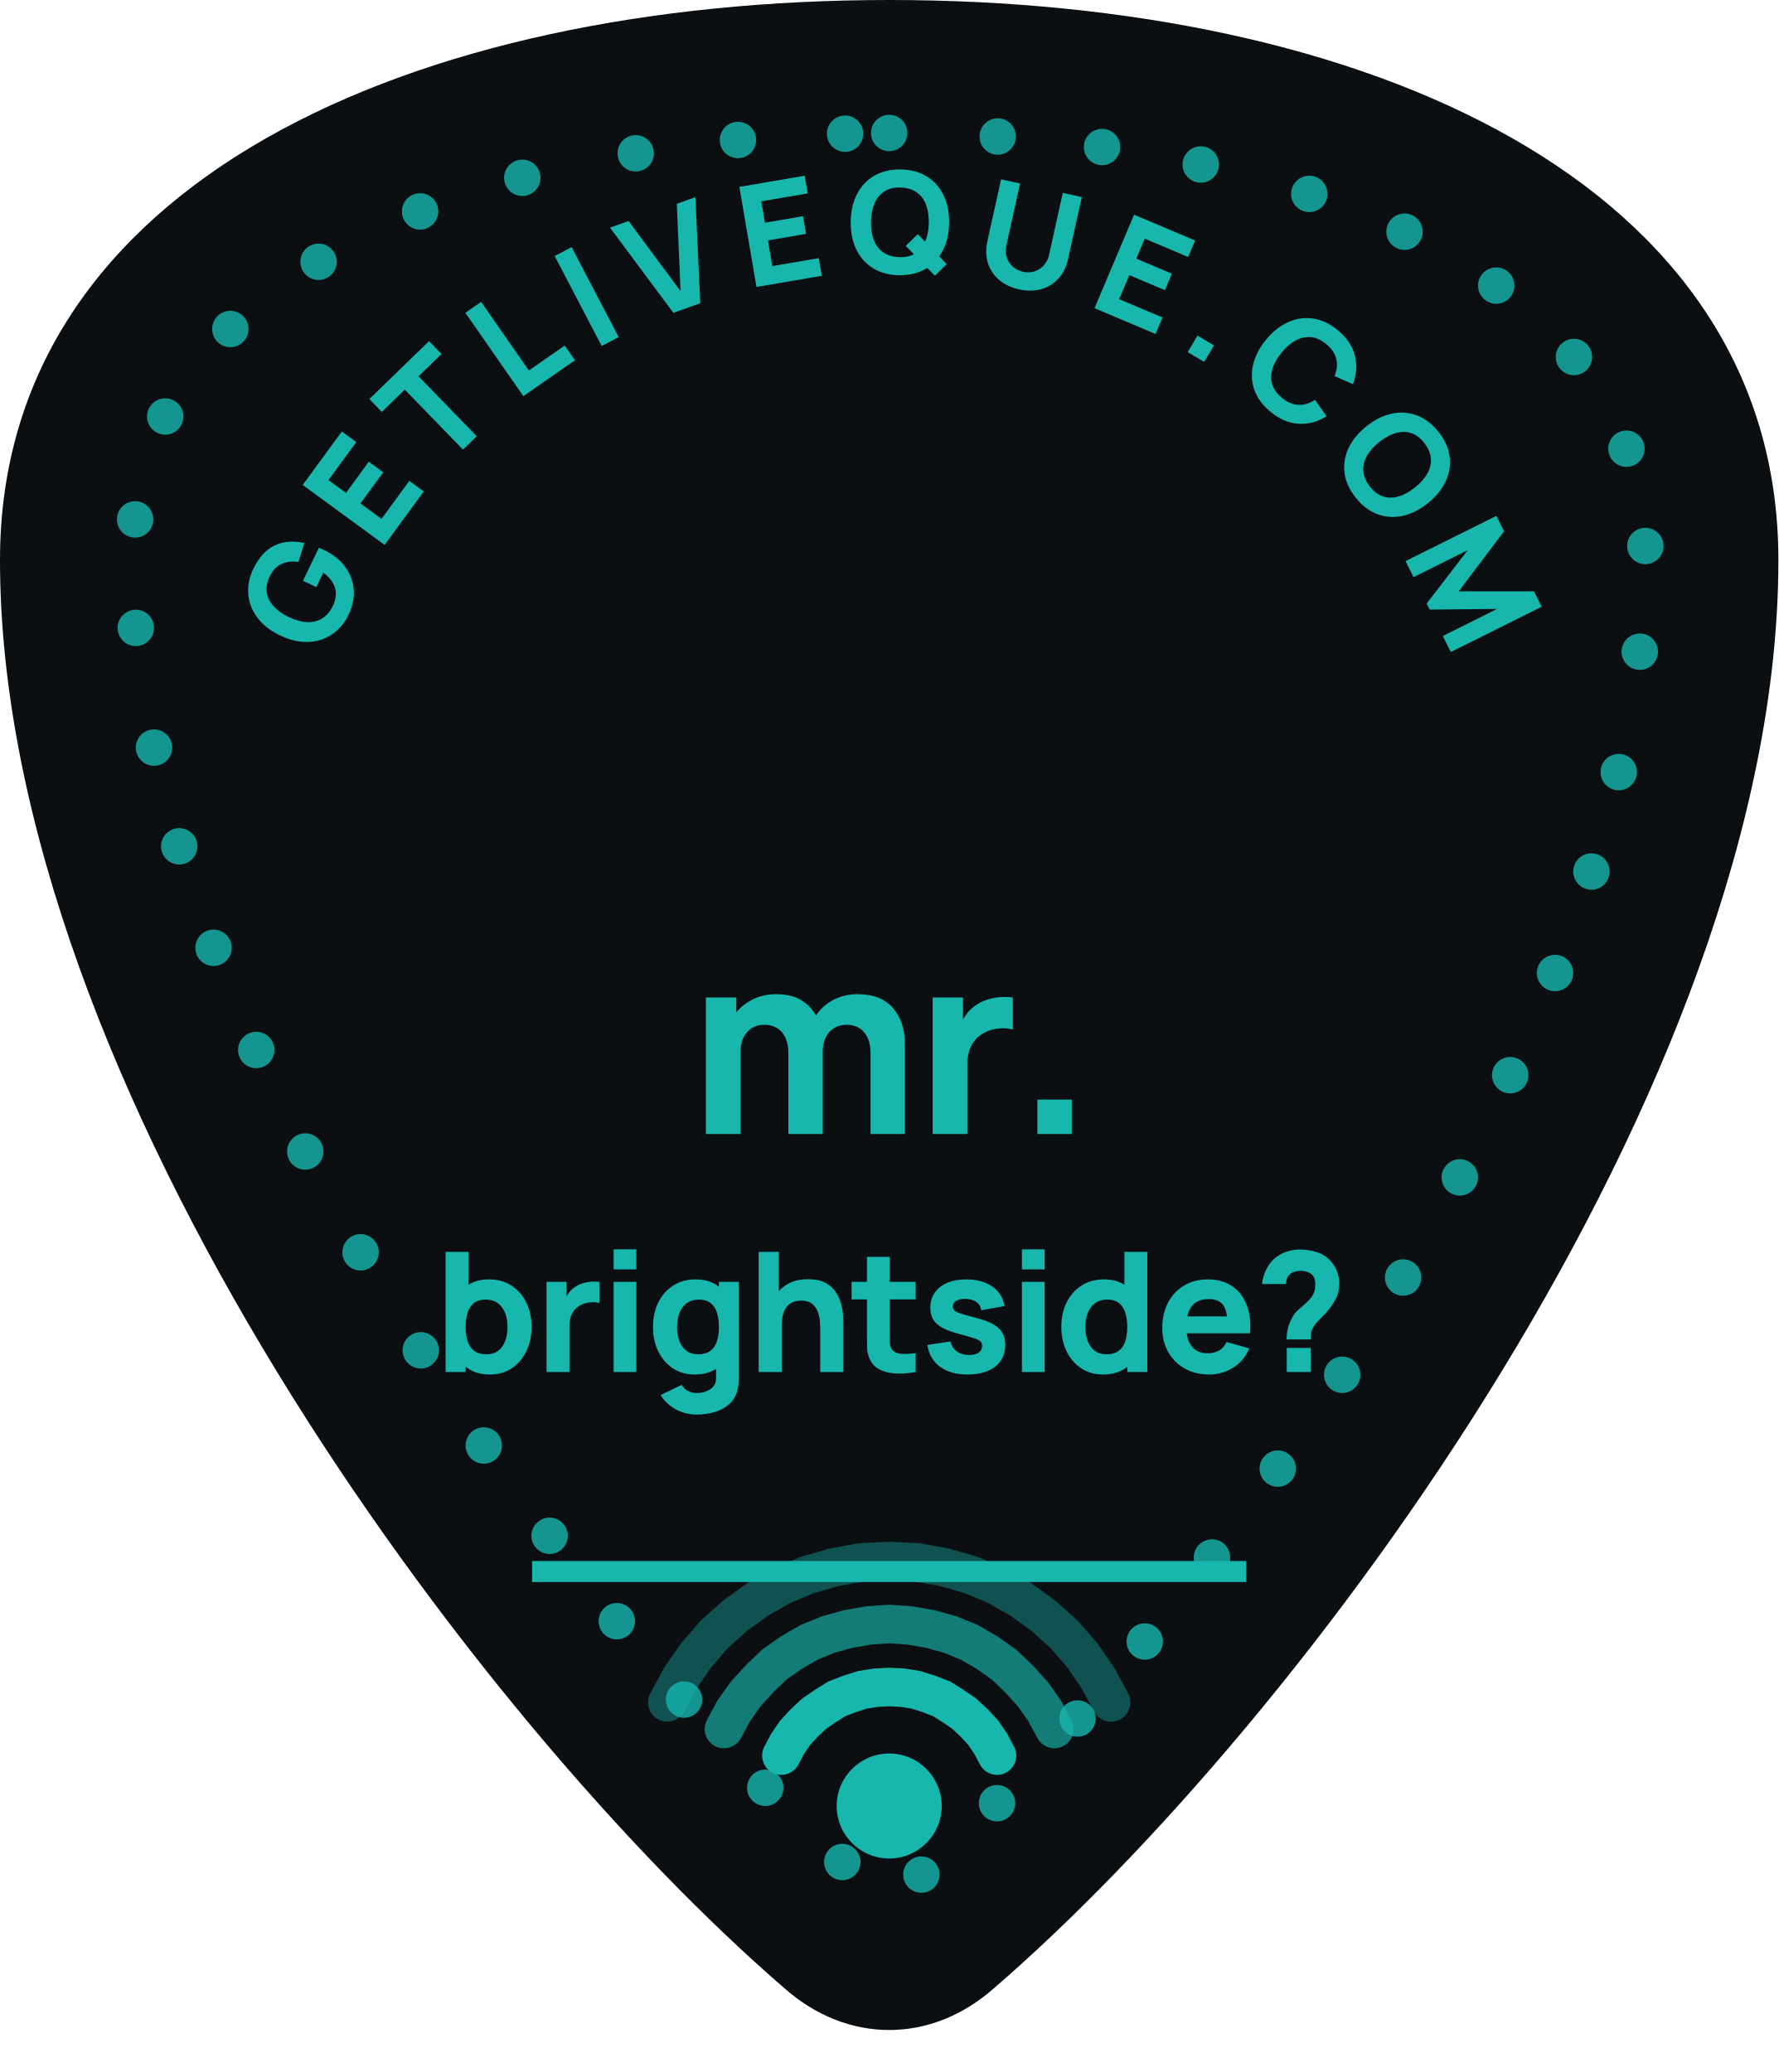
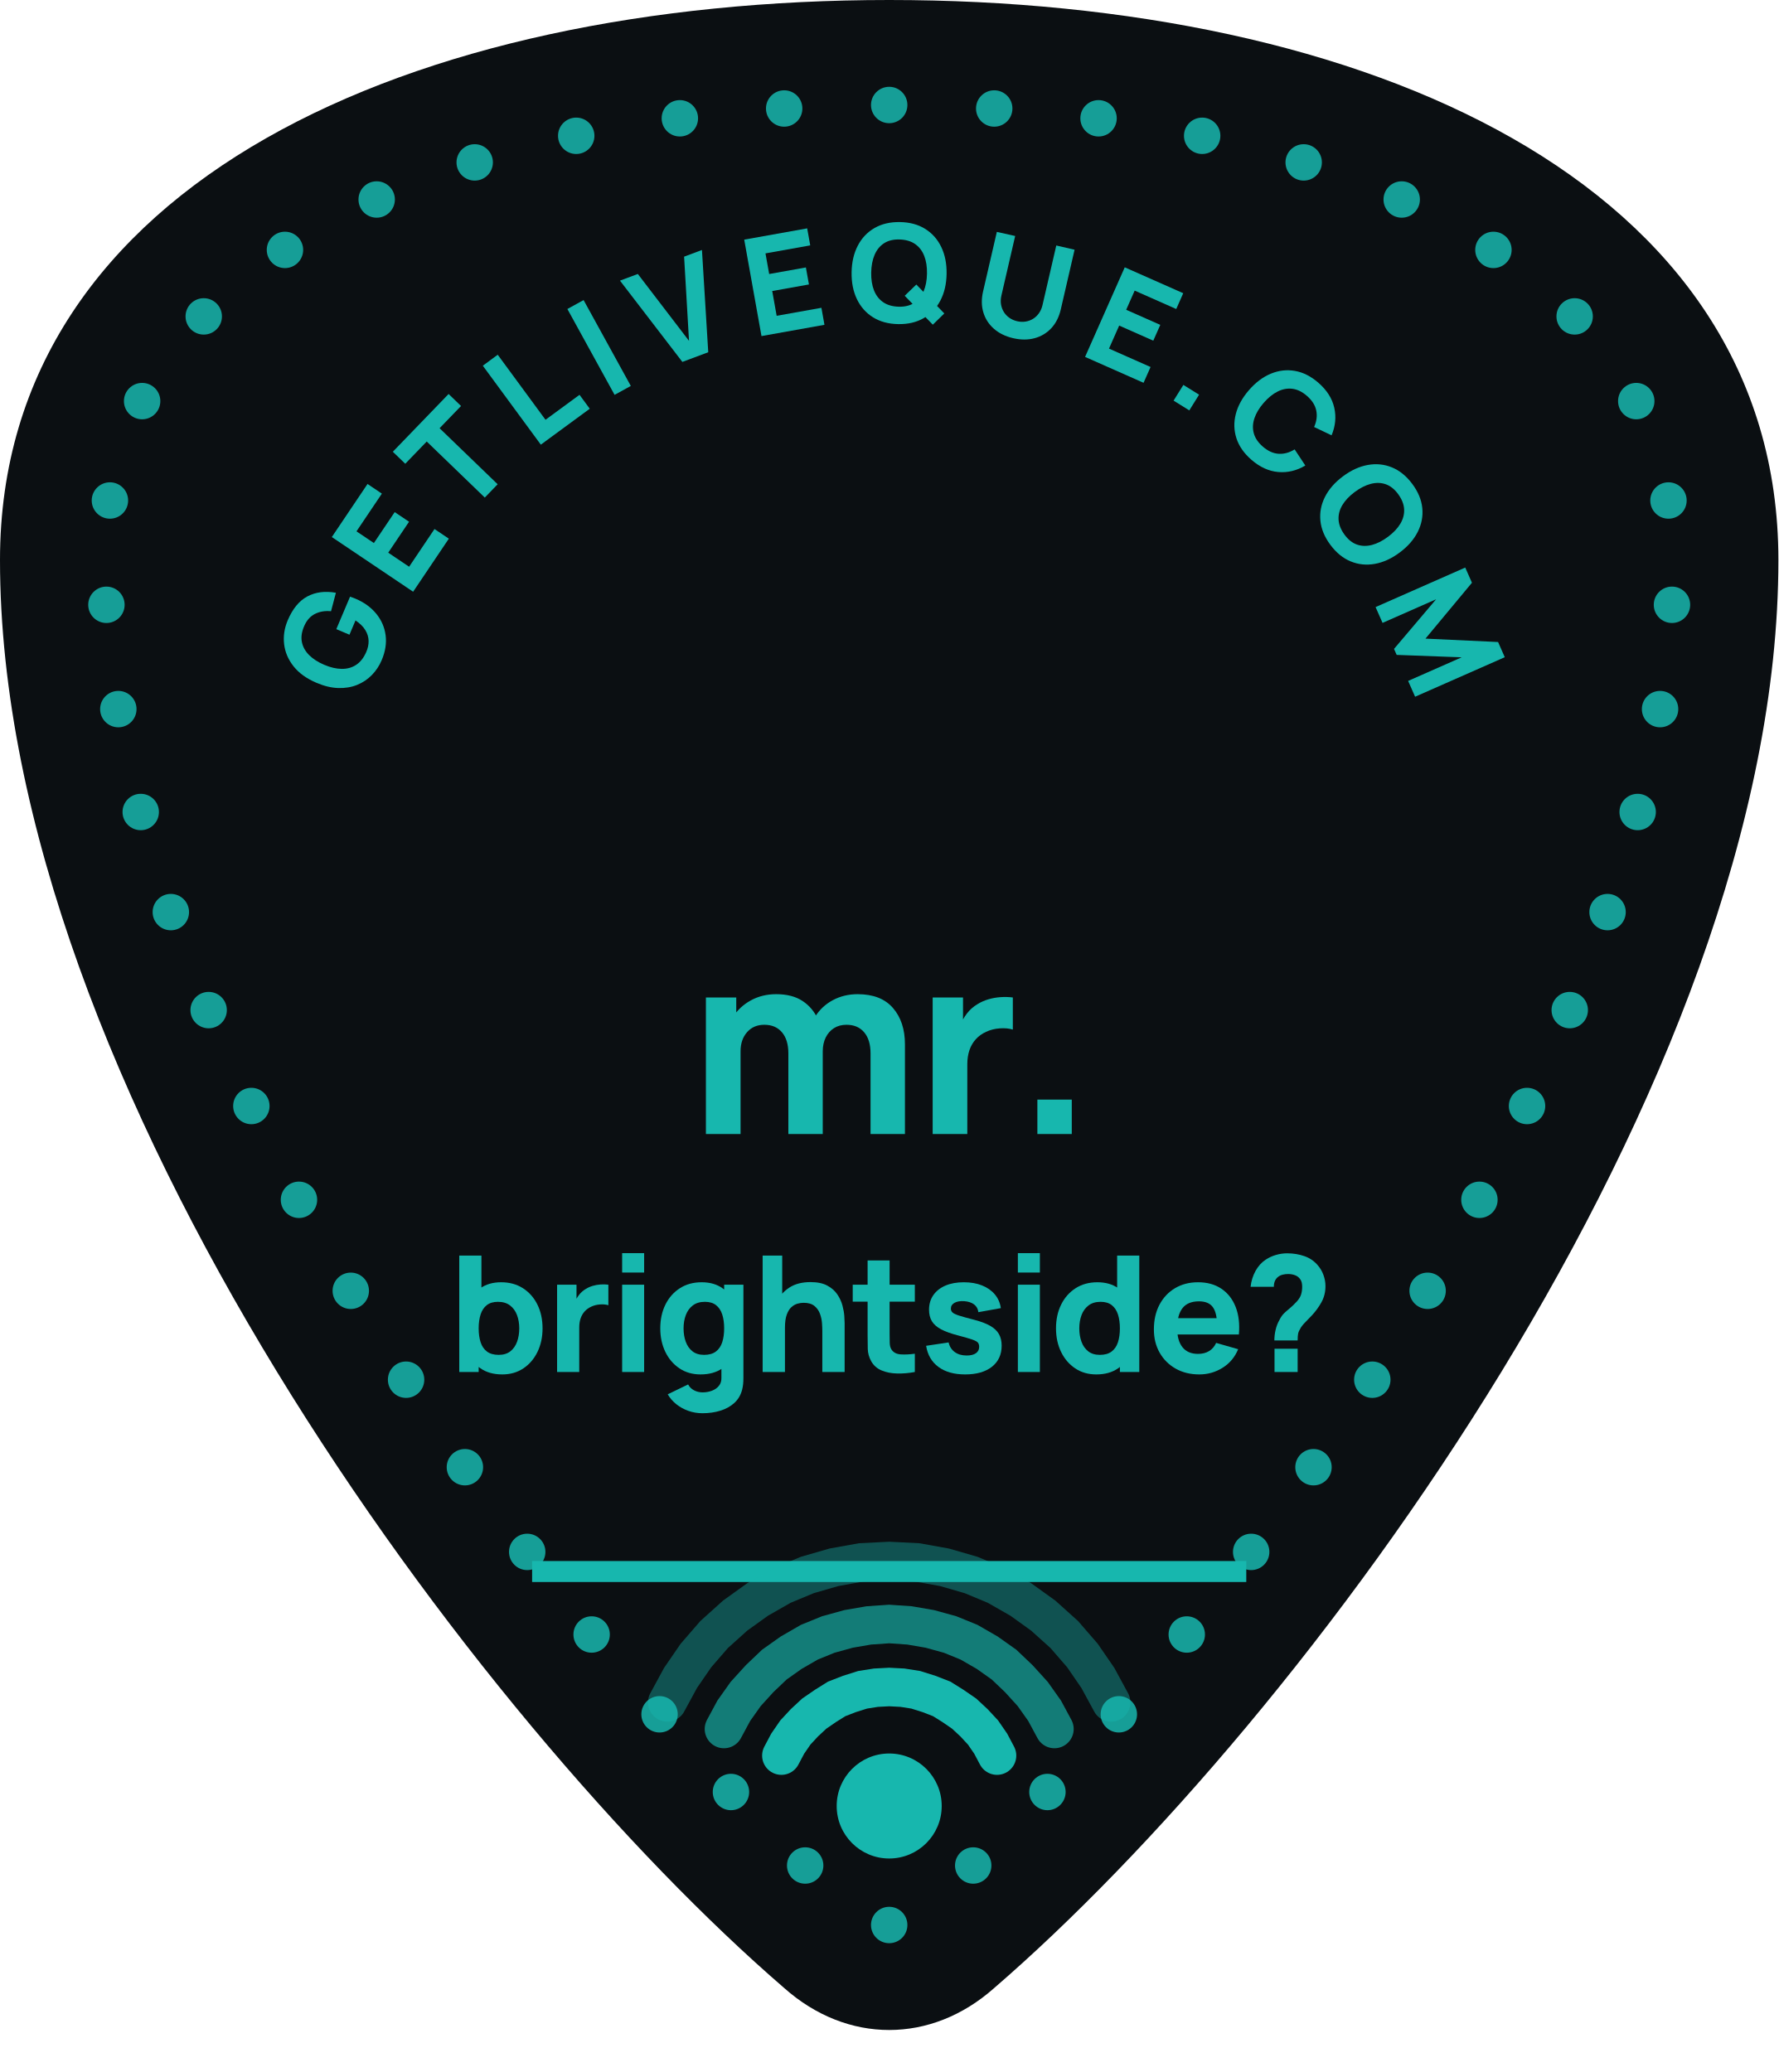
<svg xmlns="http://www.w3.org/2000/svg" viewBox="0 0 25.4 29.6" width="25.4mm" height="29.6mm">
  <defs>
    <clipPath id="pk">
      <path d="M 12.7 0.0 C 19.5 0.0 25.4 2.6 25.4 8.0 C 25.4 15.5 18.6 24.6 14.2 28.4 C 13.3 29.2 12.1 29.2 11.2 28.4 C 6.8 24.6 0.0 15.5 0.0 8.0 C 0.0 2.6 5.9 0.0 12.7 0.0 Z" />
    </clipPath>
  </defs>
  <path d="M 12.7 0.0 C 19.5 0.0 25.4 2.6 25.4 8.0 C 25.4 15.5 18.6 24.6 14.2 28.4 C 13.3 29.2 12.1 29.2 11.2 28.4 C 6.8 24.6 0.0 15.5 0.0 8.0 C 0.0 2.6 5.9 0.0 12.7 0.0 Z" fill="#0B0F12" />
  <g clip-path="url(#pk)">
-     <circle cx="12.70" cy="1.90" r="0.26" fill="#17B7AE" opacity="0.8" />
-     <circle cx="14.25" cy="1.95" r="0.26" fill="#17B7AE" opacity="0.8" />
-     <circle cx="15.74" cy="2.10" r="0.26" fill="#17B7AE" opacity="0.8" />
-     <circle cx="17.15" cy="2.35" r="0.26" fill="#17B7AE" opacity="0.8" />
-     <circle cx="18.70" cy="2.77" r="0.26" fill="#17B7AE" opacity="0.8" />
-     <circle cx="20.06" cy="3.31" r="0.26" fill="#17B7AE" opacity="0.8" />
-     <circle cx="21.37" cy="4.08" r="0.26" fill="#17B7AE" opacity="0.8" />
-     <circle cx="22.48" cy="5.10" r="0.26" fill="#17B7AE" opacity="0.8" />
-     <circle cx="23.23" cy="6.41" r="0.26" fill="#17B7AE" opacity="0.8" />
-     <circle cx="23.50" cy="7.80" r="0.26" fill="#17B7AE" opacity="0.8" />
-     <circle cx="23.42" cy="9.31" r="0.26" fill="#17B7AE" opacity="0.8" />
-     <circle cx="23.12" cy="11.03" r="0.26" fill="#17B7AE" opacity="0.8" />
-     <circle cx="22.73" cy="12.45" r="0.26" fill="#17B7AE" opacity="0.8" />
-     <circle cx="22.21" cy="13.90" r="0.26" fill="#17B7AE" opacity="0.8" />
-     <circle cx="21.57" cy="15.36" r="0.26" fill="#17B7AE" opacity="0.8" />
-     <circle cx="20.85" cy="16.82" r="0.26" fill="#17B7AE" opacity="0.8" />
-     <circle cx="20.04" cy="18.25" r="0.26" fill="#17B7AE" opacity="0.8" />
-     <circle cx="19.17" cy="19.64" r="0.26" fill="#17B7AE" opacity="0.8" />
-     <circle cx="18.25" cy="20.98" r="0.26" fill="#17B7AE" opacity="0.8" />
-     <circle cx="17.31" cy="22.25" r="0.26" fill="#17B7AE" opacity="0.8" />
-     <circle cx="16.35" cy="23.45" r="0.26" fill="#17B7AE" opacity="0.8" />
-     <circle cx="15.39" cy="24.55" r="0.26" fill="#17B7AE" opacity="0.8" />
-     <circle cx="14.24" cy="25.76" r="0.26" fill="#17B7AE" opacity="0.8" />
-     <circle cx="13.16" cy="26.78" r="0.26" fill="#17B7AE" opacity="0.8" />
-     <circle cx="12.03" cy="26.60" r="0.26" fill="#17B7AE" opacity="0.8" />
-     <circle cx="10.93" cy="25.54" r="0.26" fill="#17B7AE" opacity="0.8" />
-     <circle cx="9.77" cy="24.28" r="0.26" fill="#17B7AE" opacity="0.8" />
-     <circle cx="8.81" cy="23.16" r="0.26" fill="#17B7AE" opacity="0.8" />
-     <circle cx="7.85" cy="21.94" r="0.26" fill="#17B7AE" opacity="0.8" />
-     <circle cx="6.91" cy="20.65" r="0.26" fill="#17B7AE" opacity="0.8" />
-     <circle cx="6.01" cy="19.29" r="0.26" fill="#17B7AE" opacity="0.8" />
-     <circle cx="5.15" cy="17.89" r="0.26" fill="#17B7AE" opacity="0.8" />
-     <circle cx="4.36" cy="16.45" r="0.26" fill="#17B7AE" opacity="0.8" />
-     <circle cx="3.66" cy="15.00" r="0.26" fill="#17B7AE" opacity="0.8" />
-     <circle cx="3.05" cy="13.54" r="0.26" fill="#17B7AE" opacity="0.8" />
-     <circle cx="2.56" cy="12.09" r="0.26" fill="#17B7AE" opacity="0.8" />
-     <circle cx="2.20" cy="10.68" r="0.26" fill="#17B7AE" opacity="0.8" />
-     <circle cx="1.94" cy="8.97" r="0.26" fill="#17B7AE" opacity="0.8" />
-     <circle cx="1.93" cy="7.42" r="0.26" fill="#17B7AE" opacity="0.8" />
-     <circle cx="2.36" cy="5.95" r="0.26" fill="#17B7AE" opacity="0.8" />
-     <circle cx="3.29" cy="4.70" r="0.26" fill="#17B7AE" opacity="0.8" />
-     <circle cx="4.55" cy="3.74" r="0.26" fill="#17B7AE" opacity="0.8" />
-     <circle cx="6.00" cy="3.02" r="0.26" fill="#17B7AE" opacity="0.8" />
-     <circle cx="7.46" cy="2.54" r="0.26" fill="#17B7AE" opacity="0.8" />
-     <circle cx="9.08" cy="2.19" r="0.26" fill="#17B7AE" opacity="0.8" />
-     <circle cx="10.54" cy="2.00" r="0.26" fill="#17B7AE" opacity="0.8" />
-     <circle cx="12.07" cy="1.91" r="0.26" fill="#17B7AE" opacity="0.8" />
+     <circle cx="12.70" cy="1.50" r="0.26" fill="#17B7AE" opacity="0.85" />
+     <circle cx="14.20" cy="1.55" r="0.26" fill="#17B7AE" opacity="0.85" />
+     <circle cx="15.69" cy="1.69" r="0.26" fill="#17B7AE" opacity="0.85" />
+     <circle cx="17.17" cy="1.94" r="0.26" fill="#17B7AE" opacity="0.85" />
+     <circle cx="18.62" cy="2.32" r="0.26" fill="#17B7AE" opacity="0.85" />
+     <circle cx="20.02" cy="2.85" r="0.26" fill="#17B7AE" opacity="0.85" />
+     <circle cx="21.33" cy="3.57" r="0.26" fill="#17B7AE" opacity="0.85" />
+     <circle cx="22.49" cy="4.52" r="0.26" fill="#17B7AE" opacity="0.85" />
+     <circle cx="23.37" cy="5.73" r="0.26" fill="#17B7AE" opacity="0.85" />
+     <circle cx="23.83" cy="7.15" r="0.26" fill="#17B7AE" opacity="0.85" />
+     <circle cx="23.88" cy="8.64" r="0.26" fill="#17B7AE" opacity="0.85" />
+     <circle cx="23.71" cy="10.13" r="0.26" fill="#17B7AE" opacity="0.85" />
+     <circle cx="23.39" cy="11.60" r="0.26" fill="#17B7AE" opacity="0.85" />
+     <circle cx="22.96" cy="13.03" r="0.26" fill="#17B7AE" opacity="0.85" />
+     <circle cx="22.42" cy="14.43" r="0.26" fill="#17B7AE" opacity="0.85" />
+     <circle cx="21.81" cy="15.80" r="0.26" fill="#17B7AE" opacity="0.85" />
+     <circle cx="21.13" cy="17.14" r="0.26" fill="#17B7AE" opacity="0.85" />
+     <circle cx="20.39" cy="18.44" r="0.26" fill="#17B7AE" opacity="0.85" />
+     <circle cx="19.60" cy="19.71" r="0.26" fill="#17B7AE" opacity="0.85" />
+     <circle cx="18.76" cy="20.96" r="0.26" fill="#17B7AE" opacity="0.85" />
+     <circle cx="17.87" cy="22.17" r="0.26" fill="#17B7AE" opacity="0.85" />
+     <circle cx="16.95" cy="23.35" r="0.26" fill="#17B7AE" opacity="0.85" />
+     <circle cx="15.98" cy="24.49" r="0.26" fill="#17B7AE" opacity="0.85" />
+     <circle cx="14.96" cy="25.60" r="0.26" fill="#17B7AE" opacity="0.85" />
+     <circle cx="13.90" cy="26.65" r="0.26" fill="#17B7AE" opacity="0.85" />
+     <circle cx="12.70" cy="27.50" r="0.26" fill="#17B7AE" opacity="0.85" />
+     <circle cx="11.50" cy="26.65" r="0.26" fill="#17B7AE" opacity="0.85" />
+     <circle cx="10.44" cy="25.60" r="0.26" fill="#17B7AE" opacity="0.85" />
+     <circle cx="9.42" cy="24.49" r="0.26" fill="#17B7AE" opacity="0.85" />
+     <circle cx="8.45" cy="23.35" r="0.26" fill="#17B7AE" opacity="0.85" />
+     <circle cx="7.53" cy="22.17" r="0.26" fill="#17B7AE" opacity="0.85" />
+     <circle cx="6.64" cy="20.96" r="0.26" fill="#17B7AE" opacity="0.85" />
+     <circle cx="5.80" cy="19.71" r="0.26" fill="#17B7AE" opacity="0.85" />
+     <circle cx="5.01" cy="18.44" r="0.26" fill="#17B7AE" opacity="0.85" />
+     <circle cx="4.27" cy="17.14" r="0.26" fill="#17B7AE" opacity="0.85" />
+     <circle cx="3.59" cy="15.80" r="0.26" fill="#17B7AE" opacity="0.85" />
+     <circle cx="2.98" cy="14.43" r="0.26" fill="#17B7AE" opacity="0.85" />
+     <circle cx="2.44" cy="13.03" r="0.26" fill="#17B7AE" opacity="0.85" />
+     <circle cx="2.01" cy="11.60" r="0.26" fill="#17B7AE" opacity="0.85" />
+     <circle cx="1.69" cy="10.13" r="0.26" fill="#17B7AE" opacity="0.85" />
+     <circle cx="1.52" cy="8.64" r="0.26" fill="#17B7AE" opacity="0.85" />
+     <circle cx="1.57" cy="7.15" r="0.26" fill="#17B7AE" opacity="0.85" />
+     <circle cx="2.03" cy="5.73" r="0.26" fill="#17B7AE" opacity="0.85" />
+     <circle cx="2.91" cy="4.52" r="0.26" fill="#17B7AE" opacity="0.85" />
+     <circle cx="4.07" cy="3.57" r="0.26" fill="#17B7AE" opacity="0.85" />
+     <circle cx="5.38" cy="2.85" r="0.26" fill="#17B7AE" opacity="0.85" />
+     <circle cx="6.78" cy="2.32" r="0.26" fill="#17B7AE" opacity="0.85" />
+     <circle cx="8.23" cy="1.94" r="0.26" fill="#17B7AE" opacity="0.85" />
+     <circle cx="9.71" cy="1.69" r="0.26" fill="#17B7AE" opacity="0.85" />
+     <circle cx="11.20" cy="1.55" r="0.26" fill="#17B7AE" opacity="0.85" />
    <rect x="7.6" y="22.3" width="10.2" height="0.3" fill="#17B7AE" />
    <path d="M11.16 25.08 L11.25 24.91 L11.36 24.75 L11.49 24.61 L11.63 24.48 L11.79 24.37 L11.95 24.27 L12.13 24.20 L12.32 24.14 L12.51 24.11 L12.70 24.10 L12.89 24.11 L13.08 24.14 L13.27 24.20 L13.45 24.27 L13.61 24.37 L13.77 24.48 L13.91 24.61 L14.04 24.75 L14.15 24.91 L14.24 25.08" fill="none" stroke="#17B7AE" stroke-width="0.55" stroke-linecap="round" opacity="1.0" />
    <path d="M10.34 24.70 L10.48 24.44 L10.65 24.20 L10.85 23.98 L11.06 23.78 L11.30 23.61 L11.56 23.46 L11.83 23.35 L12.12 23.27 L12.41 23.22 L12.70 23.20 L12.99 23.22 L13.28 23.27 L13.57 23.35 L13.84 23.46 L14.10 23.61 L14.34 23.78 L14.55 23.98 L14.75 24.20 L14.92 24.44 L15.06 24.70" fill="none" stroke="#17B7AE" stroke-width="0.55" stroke-linecap="round" opacity="0.65" />
    <path d="M9.53 24.32 L9.72 23.97 L9.94 23.65 L10.20 23.35 L10.50 23.08 L10.82 22.85 L11.17 22.65 L11.53 22.50 L11.91 22.39 L12.30 22.32 L12.70 22.30 L13.10 22.32 L13.49 22.39 L13.87 22.50 L14.23 22.65 L14.58 22.85 L14.90 23.08 L15.20 23.35 L15.46 23.65 L15.68 23.97 L15.87 24.32" fill="none" stroke="#17B7AE" stroke-width="0.55" stroke-linecap="round" opacity="0.4" />
    <circle cx="12.7" cy="25.8" r="0.75" fill="#17B7AE" />
-     <g transform="translate(4.950 8.773) rotate(-64.32)" opacity="1.0">
-       <path transform="translate(-0.746 0) scale(0.001007 -0.001007)" d="M740 -30Q604 -30 481.0 18.5Q358 67 263.5 162.0Q169 257 114.5 397.0Q60 537 60 720Q60 959 151.5 1126.5Q243 1294 397.5 1382.0Q552 1470 740 1470Q1018 1470 1177.0 1341.0Q1336 1212 1390 976L1112 936Q1073 1062 984.5 1137.5Q896 1213 758 1214Q621 1216 530.0 1155.0Q439 1094 393.5 982.0Q348 870 348 720Q348 570 393.5 460.0Q439 350 530.0 289.0Q621 228 758 226Q851 224 926.5 258.0Q1002 292 1054.0 365.0Q1106 438 1128 552H900V762H1418Q1420 749 1421.0 716.0Q1422 683 1422 678Q1422 471 1338.0 311.0Q1254 151 1101.0 60.5Q948 -30 740 -30Z" fill="#17B7AE" />
+     <g transform="translate(5.425 9.419) rotate(-67.05)" opacity="1.0">
+       <path transform="translate(-0.720 0) scale(0.000972 -0.000972)" d="M740 -30Q604 -30 481.0 18.5Q358 67 263.5 162.0Q169 257 114.5 397.0Q60 537 60 720Q60 959 151.5 1126.5Q243 1294 397.5 1382.0Q552 1470 740 1470Q1018 1470 1177.0 1341.0Q1336 1212 1390 976L1112 936Q1073 1062 984.5 1137.5Q896 1213 758 1214Q621 1216 530.0 1155.0Q439 1094 393.5 982.0Q348 870 348 720Q348 570 393.5 460.0Q439 350 530.0 289.0Q621 228 758 226Q851 224 926.5 258.0Q1002 292 1054.0 365.0Q1106 438 1128 552H900V762H1418Q1420 749 1421.0 716.0Q1422 683 1422 678Q1422 471 1338.0 311.0Q1254 151 1101.0 60.5Q948 -30 740 -30Z" fill="#17B7AE" />
    </g>
-     <g transform="translate(5.761 7.419) rotate(-53.79)" opacity="1.0">
-       <path transform="translate(-0.594 0) scale(0.001007 -0.001007)" d="M140 0V1440H1080V1186H412V878H960V624H412V254H1080V0Z" fill="#17B7AE" />
+     <g transform="translate(6.145 8.090) rotate(-56.07)" opacity="1.0">
+       <path transform="translate(-0.574 0) scale(0.000972 -0.000972)" d="M140 0V1440H1080V1186H412V878H960V624H412V254H1080V0Z" fill="#17B7AE" />
    </g>
-     <g transform="translate(6.711 6.328) rotate(-44.14)" opacity="1.0">
-       <path transform="translate(-0.614 0) scale(0.001007 -0.001007)" d="M474 0V1186H20V1440H1200V1186H746V0Z" fill="#17B7AE" />
+     <g transform="translate(7.016 7.013) rotate(-46.01)" opacity="1.0">
+       <path transform="translate(-0.593 0) scale(0.000972 -0.000972)" d="M474 0V1186H20V1440H1200V1186H746V0Z" fill="#17B7AE" />
    </g>
-     <g transform="translate(7.790 5.440) rotate(-34.82)" opacity="1.0">
-       <path transform="translate(-0.545 0) scale(0.001007 -0.001007)" d="M160 0V1440H432V254H1052V0Z" fill="#17B7AE" />
+     <g transform="translate(8.023 6.133) rotate(-36.30)" opacity="1.0">
+       <path transform="translate(-0.526 0) scale(0.000972 -0.000972)" d="M160 0V1440H432V254H1052V0Z" fill="#17B7AE" />
    </g>
-     <g transform="translate(8.715 4.879) rotate(-27.60)" opacity="1.0">
-       <path transform="translate(-0.298 0) scale(0.001007 -0.001007)" d="M160 0V1440H432V0Z" fill="#17B7AE" />
+     <g transform="translate(8.894 5.577) rotate(-28.80)" opacity="1.0">
+       <path transform="translate(-0.288 0) scale(0.000972 -0.000972)" d="M160 0V1440H432V0Z" fill="#17B7AE" />
    </g>
-     <g transform="translate(9.810 4.400) rotate(-19.64)" opacity="1.0">
-       <path transform="translate(-0.658 0) scale(0.001007 -0.001007)" d="M450 0 10 1440H290L650 256L1016 1440H1296L856 0Z" fill="#17B7AE" />
+     <g transform="translate(9.931 5.101) rotate(-20.51)" opacity="1.0">
+       <path transform="translate(-0.635 0) scale(0.000972 -0.000972)" d="M450 0 10 1440H290L650 256L1016 1440H1296L856 0Z" fill="#17B7AE" />
    </g>
-     <g transform="translate(11.251 4.023) rotate(-9.70)" opacity="1.0">
-       <path transform="translate(-0.594 0) scale(0.001007 -0.001007)" d="M140 0V1440H1080V1186H412V878H960V624H412V254H1080V0Z" fill="#17B7AE" />
+     <g transform="translate(11.307 4.724) rotate(-10.15)" opacity="1.0">
+       <path transform="translate(-0.574 0) scale(0.000972 -0.000972)" d="M140 0V1440H1080V1186H412V878H960V624H412V254H1080V0Z" fill="#17B7AE" />
    </g>
-     <g transform="translate(12.841 3.901) rotate(0.94)" opacity="1.0">
-       <path transform="translate(-0.763 0) scale(0.001007 -0.001007)" d="M1266 -30 846 388 1014 556 1432 138ZM758 -30Q542 -30 385.5 64.0Q229 158 144.5 327.0Q60 496 60 720Q60 944 144.5 1113.0Q229 1282 385.5 1376.0Q542 1470 758 1470Q974 1470 1130.5 1376.0Q1287 1282 1371.5 1113.0Q1456 944 1456 720Q1456 496 1371.5 327.0Q1287 158 1130.5 64.0Q974 -30 758 -30ZM758 226Q895 224 986.0 285.0Q1077 346 1122.5 458.0Q1168 570 1168 720Q1168 870 1122.5 980.0Q1077 1090 986.0 1151.0Q895 1212 758 1214Q621 1216 530.0 1155.0Q439 1094 393.5 982.0Q348 870 348 720Q348 570 393.5 460.0Q439 350 530.0 289.0Q621 228 758 226Z" fill="#17B7AE" />
+     <g transform="translate(12.830 4.601) rotate(0.95)" opacity="1.0">
+       <path transform="translate(-0.737 0) scale(0.000972 -0.000972)" d="M1266 -30 846 388 1014 556 1432 138ZM758 -30Q542 -30 385.5 64.0Q229 158 144.5 327.0Q60 496 60 720Q60 944 144.5 1113.0Q229 1282 385.5 1376.0Q542 1470 758 1470Q974 1470 1130.5 1376.0Q1287 1282 1371.5 1113.0Q1456 944 1456 720Q1456 496 1371.5 327.0Q1287 158 1130.5 64.0Q974 -30 758 -30ZM758 226Q895 224 986.0 285.0Q1077 346 1122.5 458.0Q1168 570 1168 720Q1168 870 1122.5 980.0Q1077 1090 986.0 1151.0Q895 1212 758 1214Q621 1216 530.0 1155.0Q439 1094 393.5 982.0Q348 870 348 720Q348 570 393.5 460.0Q439 350 530.0 289.0Q621 228 758 226Z" fill="#17B7AE" />
    </g>
-     <g transform="translate(14.561 4.104) rotate(12.49)" opacity="1.0">
-       <path transform="translate(-0.731 0) scale(0.001007 -0.001007)" d="M726 -30Q552 -30 420.0 40.5Q288 111 214.0 239.0Q140 367 140 540V1438L416 1440V542Q416 471 440.0 413.0Q464 355 506.5 313.0Q549 271 605.5 248.5Q662 226 726 226Q792 226 848.5 249.0Q905 272 947.0 314.0Q989 356 1012.5 414.0Q1036 472 1036 542V1440H1312V540Q1312 367 1238.0 239.0Q1164 111 1032.0 40.5Q900 -30 726 -30Z" fill="#17B7AE" />
+     <g transform="translate(14.478 4.803) rotate(13.01)" opacity="1.0">
+       <path transform="translate(-0.706 0) scale(0.000972 -0.000972)" d="M726 -30Q552 -30 420.0 40.5Q288 111 214.0 239.0Q140 367 140 540V1438L416 1440V542Q416 471 440.0 413.0Q464 355 506.5 313.0Q549 271 605.5 248.5Q662 226 726 226Q792 226 848.5 249.0Q905 272 947.0 314.0Q989 356 1012.5 414.0Q1036 472 1036 542V1440H1312V540Q1312 367 1238.0 239.0Q1164 111 1032.0 40.5Q900 -30 726 -30Z" fill="#17B7AE" />
    </g>
-     <g transform="translate(16.050 4.579) rotate(22.92)" opacity="1.0">
-       <path transform="translate(-0.594 0) scale(0.001007 -0.001007)" d="M140 0V1440H1080V1186H412V878H960V624H412V254H1080V0Z" fill="#17B7AE" />
+     <g transform="translate(15.898 5.276) rotate(23.88)" opacity="1.0">
+       <path transform="translate(-0.574 0) scale(0.000972 -0.000972)" d="M140 0V1440H1080V1186H412V878H960V624H412V254H1080V0Z" fill="#17B7AE" />
    </g>
-     <g transform="translate(17.081 5.100) rotate(30.63)" opacity="1.0">
-       <path transform="translate(-0.322 0) scale(0.001007 -0.001007)" d="M184 0V272H456V0Z" fill="#17B7AE" />
+     <g transform="translate(16.874 5.793) rotate(31.89)" opacity="1.0">
+       <path transform="translate(-0.311 0) scale(0.000972 -0.000972)" d="M184 0V272H456V0Z" fill="#17B7AE" />
    </g>
-     <g transform="translate(18.156 5.852) rotate(39.38)" opacity="1.0">
-       <path transform="translate(-0.751 0) scale(0.001007 -0.001007)" d="M758 -30Q542 -30 385.5 64.0Q229 158 144.5 327.0Q60 496 60 720Q60 944 144.5 1113.0Q229 1282 385.5 1376.0Q542 1470 758 1470Q1006 1470 1174.5 1347.0Q1343 1224 1412 1014L1138 938Q1098 1069 1003.0 1141.5Q908 1214 758 1214Q621 1214 529.5 1153.0Q438 1092 392.0 981.0Q346 870 346 720Q346 570 392.0 459.0Q438 348 529.5 287.0Q621 226 758 226Q908 226 1003.0 299.0Q1098 372 1138 502L1412 426Q1343 216 1174.5 93.0Q1006 -30 758 -30Z" fill="#17B7AE" />
+     <g transform="translate(17.883 6.538) rotate(41.00)" opacity="1.0">
+       <path transform="translate(-0.725 0) scale(0.000972 -0.000972)" d="M758 -30Q542 -30 385.5 64.0Q229 158 144.5 327.0Q60 496 60 720Q60 944 144.5 1113.0Q229 1282 385.5 1376.0Q542 1470 758 1470Q1006 1470 1174.5 1347.0Q1343 1224 1412 1014L1138 938Q1098 1069 1003.0 1141.5Q908 1214 758 1214Q621 1214 529.5 1153.0Q438 1092 392.0 981.0Q346 870 346 720Q346 570 392.0 459.0Q438 348 529.5 287.0Q621 226 758 226Q908 226 1003.0 299.0Q1098 372 1138 502L1412 426Q1343 216 1174.5 93.0Q1006 -30 758 -30Z" fill="#17B7AE" />
    </g>
-     <g transform="translate(19.390 7.095) rotate(51.06)" opacity="1.0">
-       <path transform="translate(-0.763 0) scale(0.001007 -0.001007)" d="M758 -30Q542 -30 385.5 64.0Q229 158 144.5 327.0Q60 496 60 720Q60 944 144.5 1113.0Q229 1282 385.5 1376.0Q542 1470 758 1470Q974 1470 1130.5 1376.0Q1287 1282 1371.5 1113.0Q1456 944 1456 720Q1456 496 1371.5 327.0Q1287 158 1130.5 64.0Q974 -30 758 -30ZM758 226Q895 224 986.0 285.0Q1077 346 1122.5 458.0Q1168 570 1168 720Q1168 870 1122.5 980.0Q1077 1090 986.0 1151.0Q895 1212 758 1214Q621 1216 530.0 1155.0Q439 1094 393.5 982.0Q348 870 348 720Q348 570 393.5 460.0Q439 350 530.0 289.0Q621 228 758 226Z" fill="#17B7AE" />
+     <g transform="translate(19.026 7.768) rotate(53.21)" opacity="1.0">
+       <path transform="translate(-0.737 0) scale(0.000972 -0.000972)" d="M758 -30Q542 -30 385.5 64.0Q229 158 144.5 327.0Q60 496 60 720Q60 944 144.5 1113.0Q229 1282 385.5 1376.0Q542 1470 758 1470Q974 1470 1130.5 1376.0Q1287 1282 1371.5 1113.0Q1456 944 1456 720Q1456 496 1371.5 327.0Q1287 158 1130.5 64.0Q974 -30 758 -30ZM758 226Q895 224 986.0 285.0Q1077 346 1122.5 458.0Q1168 570 1168 720Q1168 870 1122.5 980.0Q1077 1090 986.0 1151.0Q895 1212 758 1214Q621 1216 530.0 1155.0Q439 1094 393.5 982.0Q348 870 348 720Q348 570 393.5 460.0Q439 350 530.0 289.0Q621 228 758 226Z" fill="#17B7AE" />
    </g>
-     <g transform="translate(20.398 8.665) rotate(63.52)" opacity="1.0">
-       <path transform="translate(-0.866 0) scale(0.001007 -0.001007)" d="M140 0V1440H384L860 484L1336 1440H1580V0H1326V860L908 0H812L394 860V0Z" fill="#17B7AE" />
+     <g transform="translate(19.929 9.313) rotate(66.21)" opacity="1.0">
+       <path transform="translate(-0.836 0) scale(0.000972 -0.000972)" d="M140 0V1440H384L860 484L1336 1440H1580V0H1326V860L908 0H812L394 860V0Z" fill="#17B7AE" />
    </g>
    <path transform="translate(9.833 16.200) scale(0.001806 -0.001806)" d="M1440 0V638Q1440 745 1389.5 804.5Q1339 864 1250 864Q1193 864 1151.0 837.5Q1109 811 1085.5 763.5Q1062 716 1062 654L948 730Q948 841 1000.5 926.0Q1053 1011 1141.5 1058.5Q1230 1106 1338 1106Q1523 1106 1617.5 996.5Q1712 887 1712 710V0ZM138 0V1080H378V722H412V0ZM790 0V638Q790 745 739.5 804.5Q689 864 600 864Q515 864 463.5 805.5Q412 747 412 654L298 734Q298 840 351.0 924.0Q404 1008 493.5 1057.0Q583 1106 694 1106Q821 1106 902.5 1052.0Q984 998 1023.0 908.0Q1062 818 1062 710V0Z" fill="#17B7AE" />
    <path transform="translate(13.068 16.200) scale(0.001806 -0.001806)" d="M140 0V1080H380V816L354 850Q375 906 410.0 952.0Q445 998 496 1028Q535 1052 581.0 1065.5Q627 1079 676.0 1082.5Q725 1086 774 1080V826Q729 840 669.5 835.5Q610 831 562 808Q514 786 481.0 749.5Q448 713 431.0 663.5Q414 614 414 552V0Z" fill="#17B7AE" />
    <path transform="translate(14.484 16.200) scale(0.001806 -0.001806)" d="M184 0V272H456V0Z" fill="#17B7AE" />
-     <path transform="translate(6.200 19.600) scale(0.001192 -0.001192)" d="M670 -30Q509 -30 401.0 45.0Q293 120 238.5 249.0Q184 378 184 540Q184 702 238.0 831.0Q292 960 397.0 1035.0Q502 1110 656 1110Q811 1110 926.0 1036.0Q1041 962 1104.5 833.5Q1168 705 1168 540Q1168 378 1105.5 249.0Q1043 120 931.0 45.0Q819 -30 670 -30ZM138 0V1440H412V740H378V0ZM626 212Q714 212 770.0 256.0Q826 300 853.0 374.5Q880 449 880 540Q880 630 852.0 704.5Q824 779 765.5 823.5Q707 868 616 868Q531 868 478.5 827.0Q426 786 402.0 712.0Q378 638 378 540Q378 442 402.0 368.0Q426 294 480.5 253.0Q535 212 626 212Z" fill="#17B7AE" />
-     <path transform="translate(7.639 19.600) scale(0.001192 -0.001192)" d="M140 0V1080H380V816L354 850Q375 906 410.0 952.0Q445 998 496 1028Q535 1052 581.0 1065.5Q627 1079 676.0 1082.5Q725 1086 774 1080V826Q729 840 669.5 835.5Q610 831 562 808Q514 786 481.0 749.5Q448 713 431.0 663.5Q414 614 414 552V0Z" fill="#17B7AE" />
-     <path transform="translate(8.574 19.600) scale(0.001192 -0.001192)" d="M160 1230V1470H432V1230ZM160 0V1080H432V0Z" fill="#17B7AE" />
-     <path transform="translate(9.231 19.600) scale(0.001192 -0.001192)" d="M602 -510Q510 -510 427.0 -480.5Q344 -451 278.5 -398.5Q213 -346 172 -276L424 -154Q450 -202 498.5 -227.0Q547 -252 604 -252Q665 -252 719.0 -231.5Q773 -211 805.5 -170.5Q838 -130 836 -70V244H870V1080H1108V-74Q1108 -114 1104.5 -149.5Q1101 -185 1092 -220Q1066 -319 995.5 -383.0Q925 -447 823.0 -478.5Q721 -510 602 -510ZM578 -30Q429 -30 317.0 45.0Q205 120 142.5 249.0Q80 378 80 540Q80 705 143.5 833.5Q207 962 322.0 1036.0Q437 1110 592 1110Q746 1110 851.0 1035.0Q956 960 1010.0 831.0Q1064 702 1064 540Q1064 378 1009.5 249.0Q955 120 847.0 45.0Q739 -30 578 -30ZM622 212Q713 212 767.5 253.0Q822 294 846.0 368.0Q870 442 870 540Q870 638 846.0 712.0Q822 786 769.5 827.0Q717 868 632 868Q541 868 482.5 823.5Q424 779 396.0 704.5Q368 630 368 540Q368 449 395.0 374.5Q422 300 478.0 256.0Q534 212 622 212Z" fill="#17B7AE" />
-     <path transform="translate(10.671 19.600) scale(0.001192 -0.001192)" d="M876 0V510Q876 547 872.0 604.5Q868 662 847.0 720.0Q826 778 778.5 817.0Q731 856 644 856Q609 856 569.0 845.0Q529 834 494.0 802.5Q459 771 436.5 710.0Q414 649 414 548L258 622Q258 750 310.0 862.0Q362 974 466.5 1043.0Q571 1112 730 1112Q857 1112 937.0 1069.0Q1017 1026 1061.5 960.0Q1106 894 1125.0 822.5Q1144 751 1148.0 692.0Q1152 633 1152 606V0ZM138 0V1440H380V700H414V0Z" fill="#17B7AE" />
-     <path transform="translate(12.139 19.600) scale(0.001192 -0.001192)" d="M788 0Q676 -21 568.5 -18.5Q461 -16 376.5 19.5Q292 55 248 134Q208 208 206.0 284.5Q204 361 204 458V1380H476V474Q476 411 477.5 360.5Q479 310 498 280Q534 223 613.0 218.0Q692 213 788 226ZM20 870V1080H788V870Z" fill="#17B7AE" />
-     <path transform="translate(13.149 19.600) scale(0.001192 -0.001192)" d="M562 -30Q358 -30 232.5 62.5Q107 155 80 324L358 366Q375 290 433.5 247.0Q492 204 582 204Q656 204 696.0 232.5Q736 261 736 312Q736 344 720.0 363.5Q704 383 648.5 402.0Q593 421 476 452Q344 486 265.0 528.0Q186 570 151.0 628.5Q116 687 116 770Q116 874 169.0 950.5Q222 1027 318.5 1068.5Q415 1110 546 1110Q673 1110 771.0 1071.0Q869 1032 929.5 960.0Q990 888 1004 790L726 740Q719 800 674.0 835.0Q629 870 552 876Q477 881 431.5 856.0Q386 831 386 784Q386 756 405.5 737.0Q425 718 486.5 698.0Q548 678 674 646Q797 614 871.5 571.5Q946 529 980.0 469.5Q1014 410 1014 326Q1014 160 894.0 65.0Q774 -30 562 -30Z" fill="#17B7AE" />
-     <path transform="translate(14.405 19.600) scale(0.001192 -0.001192)" d="M160 1230V1470H432V1230ZM160 0V1080H432V0Z" fill="#17B7AE" />
-     <path transform="translate(15.063 19.600) scale(0.001192 -0.001192)" d="M578 -30Q429 -30 317.0 45.0Q205 120 142.5 249.0Q80 378 80 540Q80 705 143.5 833.5Q207 962 322.0 1036.0Q437 1110 592 1110Q746 1110 851.0 1035.0Q956 960 1010.0 831.0Q1064 702 1064 540Q1064 378 1009.5 249.0Q955 120 847.0 45.0Q739 -30 578 -30ZM622 212Q713 212 767.5 253.0Q822 294 846.0 368.0Q870 442 870 540Q870 638 846.0 712.0Q822 786 769.5 827.0Q717 868 632 868Q541 868 482.5 823.5Q424 779 396.0 704.5Q368 630 368 540Q368 449 395.0 374.5Q422 300 478.0 256.0Q534 212 622 212ZM870 0V740H836V1440H1110V0Z" fill="#17B7AE" />
-     <path transform="translate(16.505 19.600) scale(0.001192 -0.001192)" d="M642 -30Q476 -30 349.5 41.5Q223 113 151.5 238.5Q80 364 80 526Q80 703 150.0 834.0Q220 965 343.0 1037.5Q466 1110 626 1110Q796 1110 915.0 1030.0Q1034 950 1091.0 805.0Q1148 660 1131 464H862V564Q862 729 809.5 801.5Q757 874 638 874Q499 874 433.5 789.5Q368 705 368 540Q368 389 433.5 306.5Q499 224 626 224Q706 224 763.0 259.0Q820 294 850 360L1122 282Q1061 134 929.5 52.0Q798 -30 642 -30ZM284 464V666H1000V464Z" fill="#17B7AE" />
-     <path transform="translate(17.906 19.600) scale(0.001192 -0.001192)" d="M394 390Q394 456 409.5 522.0Q425 588 456 642Q481 693 510.5 722.5Q540 752 578.5 783.0Q617 814 670 870Q711 915 724.5 958.5Q738 1002 738 1054Q738 1081 732.5 1106.0Q727 1131 712 1150Q688 1183 648.5 1197.5Q609 1212 564 1212Q530 1212 497.5 1204.0Q465 1196 442 1178Q414 1157 400.5 1125.0Q387 1093 388 1054H100Q112 1161 161.0 1250.0Q210 1339 288 1390Q345 1428 414.0 1448.0Q483 1468 552 1468Q666 1468 767.0 1432.5Q868 1397 934 1316Q978 1265 1002.0 1197.5Q1026 1130 1026 1062Q1026 953 977.0 864.0Q928 775 856 698Q825 665 800.5 640.5Q776 616 756.5 594.5Q737 573 722 550Q694 504 688.0 475.0Q682 446 682 390ZM396 0V288H682V0Z" fill="#17B7AE" />
+     <path transform="translate(6.400 19.600) scale(0.001155 -0.001155)" d="M670 -30Q509 -30 401.0 45.0Q293 120 238.5 249.0Q184 378 184 540Q184 702 238.0 831.0Q292 960 397.0 1035.0Q502 1110 656 1110Q811 1110 926.0 1036.0Q1041 962 1104.5 833.5Q1168 705 1168 540Q1168 378 1105.5 249.0Q1043 120 931.0 45.0Q819 -30 670 -30ZM138 0V1440H412V740H378V0ZM626 212Q714 212 770.0 256.0Q826 300 853.0 374.5Q880 449 880 540Q880 630 852.0 704.5Q824 779 765.5 823.5Q707 868 616 868Q531 868 478.5 827.0Q426 786 402.0 712.0Q378 638 378 540Q378 442 402.0 368.0Q426 294 480.5 253.0Q535 212 626 212Z" fill="#17B7AE" />
+     <path transform="translate(7.795 19.600) scale(0.001155 -0.001155)" d="M140 0V1080H380V816L354 850Q375 906 410.0 952.0Q445 998 496 1028Q535 1052 581.0 1065.5Q627 1079 676.0 1082.5Q725 1086 774 1080V826Q729 840 669.5 835.5Q610 831 562 808Q514 786 481.0 749.5Q448 713 431.0 663.5Q414 614 414 552V0Z" fill="#17B7AE" />
+     <path transform="translate(8.701 19.600) scale(0.001155 -0.001155)" d="M160 1230V1470H432V1230ZM160 0V1080H432V0Z" fill="#17B7AE" />
+     <path transform="translate(9.338 19.600) scale(0.001155 -0.001155)" d="M602 -510Q510 -510 427.0 -480.5Q344 -451 278.5 -398.5Q213 -346 172 -276L424 -154Q450 -202 498.5 -227.0Q547 -252 604 -252Q665 -252 719.0 -231.5Q773 -211 805.5 -170.5Q838 -130 836 -70V244H870V1080H1108V-74Q1108 -114 1104.5 -149.5Q1101 -185 1092 -220Q1066 -319 995.5 -383.0Q925 -447 823.0 -478.5Q721 -510 602 -510ZM578 -30Q429 -30 317.0 45.0Q205 120 142.5 249.0Q80 378 80 540Q80 705 143.5 833.5Q207 962 322.0 1036.0Q437 1110 592 1110Q746 1110 851.0 1035.0Q956 960 1010.0 831.0Q1064 702 1064 540Q1064 378 1009.5 249.0Q955 120 847.0 45.0Q739 -30 578 -30ZM622 212Q713 212 767.5 253.0Q822 294 846.0 368.0Q870 442 870 540Q870 638 846.0 712.0Q822 786 769.5 827.0Q717 868 632 868Q541 868 482.5 823.5Q424 779 396.0 704.5Q368 630 368 540Q368 449 395.0 374.5Q422 300 478.0 256.0Q534 212 622 212Z" fill="#17B7AE" />
+     <path transform="translate(10.733 19.600) scale(0.001155 -0.001155)" d="M876 0V510Q876 547 872.0 604.5Q868 662 847.0 720.0Q826 778 778.5 817.0Q731 856 644 856Q609 856 569.0 845.0Q529 834 494.0 802.5Q459 771 436.5 710.0Q414 649 414 548L258 622Q258 750 310.0 862.0Q362 974 466.5 1043.0Q571 1112 730 1112Q857 1112 937.0 1069.0Q1017 1026 1061.5 960.0Q1106 894 1125.0 822.5Q1144 751 1148.0 692.0Q1152 633 1152 606V0ZM138 0V1440H380V700H414V0Z" fill="#17B7AE" />
+     <path transform="translate(12.156 19.600) scale(0.001155 -0.001155)" d="M788 0Q676 -21 568.5 -18.5Q461 -16 376.5 19.5Q292 55 248 134Q208 208 206.0 284.5Q204 361 204 458V1380H476V474Q476 411 477.5 360.5Q479 310 498 280Q534 223 613.0 218.0Q692 213 788 226ZM20 870V1080H788V870Z" fill="#17B7AE" />
+     <path transform="translate(13.135 19.600) scale(0.001155 -0.001155)" d="M562 -30Q358 -30 232.5 62.5Q107 155 80 324L358 366Q375 290 433.5 247.0Q492 204 582 204Q656 204 696.0 232.5Q736 261 736 312Q736 344 720.0 363.5Q704 383 648.5 402.0Q593 421 476 452Q344 486 265.0 528.0Q186 570 151.0 628.5Q116 687 116 770Q116 874 169.0 950.5Q222 1027 318.5 1068.5Q415 1110 546 1110Q673 1110 771.0 1071.0Q869 1032 929.5 960.0Q990 888 1004 790L726 740Q719 800 674.0 835.0Q629 870 552 876Q477 881 431.5 856.0Q386 831 386 784Q386 756 405.5 737.0Q425 718 486.5 698.0Q548 678 674 646Q797 614 871.5 571.5Q946 529 980.0 469.5Q1014 410 1014 326Q1014 160 894.0 65.0Q774 -30 562 -30Z" fill="#17B7AE" />
+     <path transform="translate(14.353 19.600) scale(0.001155 -0.001155)" d="M160 1230V1470H432V1230ZM160 0V1080H432V0Z" fill="#17B7AE" />
+     <path transform="translate(14.990 19.600) scale(0.001155 -0.001155)" d="M578 -30Q429 -30 317.0 45.0Q205 120 142.5 249.0Q80 378 80 540Q80 705 143.5 833.5Q207 962 322.0 1036.0Q437 1110 592 1110Q746 1110 851.0 1035.0Q956 960 1010.0 831.0Q1064 702 1064 540Q1064 378 1009.5 249.0Q955 120 847.0 45.0Q739 -30 578 -30ZM622 212Q713 212 767.5 253.0Q822 294 846.0 368.0Q870 442 870 540Q870 638 846.0 712.0Q822 786 769.5 827.0Q717 868 632 868Q541 868 482.5 823.5Q424 779 396.0 704.5Q368 630 368 540Q368 449 395.0 374.5Q422 300 478.0 256.0Q534 212 622 212ZM870 0V740H836V1440H1110V0Z" fill="#17B7AE" />
+     <path transform="translate(16.388 19.600) scale(0.001155 -0.001155)" d="M642 -30Q476 -30 349.5 41.5Q223 113 151.5 238.5Q80 364 80 526Q80 703 150.0 834.0Q220 965 343.0 1037.5Q466 1110 626 1110Q796 1110 915.0 1030.0Q1034 950 1091.0 805.0Q1148 660 1131 464H862V564Q862 729 809.5 801.5Q757 874 638 874Q499 874 433.5 789.5Q368 705 368 540Q368 389 433.5 306.5Q499 224 626 224Q706 224 763.0 259.0Q820 294 850 360L1122 282Q1061 134 929.5 52.0Q798 -30 642 -30ZM284 464V666H1000V464Z" fill="#17B7AE" />
+     <path transform="translate(17.746 19.600) scale(0.001155 -0.001155)" d="M394 390Q394 456 409.5 522.0Q425 588 456 642Q481 693 510.5 722.5Q540 752 578.5 783.0Q617 814 670 870Q711 915 724.5 958.5Q738 1002 738 1054Q738 1081 732.5 1106.0Q727 1131 712 1150Q688 1183 648.5 1197.5Q609 1212 564 1212Q530 1212 497.5 1204.0Q465 1196 442 1178Q414 1157 400.5 1125.0Q387 1093 388 1054H100Q112 1161 161.0 1250.0Q210 1339 288 1390Q345 1428 414.0 1448.0Q483 1468 552 1468Q666 1468 767.0 1432.5Q868 1397 934 1316Q978 1265 1002.0 1197.5Q1026 1130 1026 1062Q1026 953 977.0 864.0Q928 775 856 698Q825 665 800.5 640.5Q776 616 756.5 594.5Q737 573 722 550Q694 504 688.0 475.0Q682 446 682 390ZM396 0V288H682V0Z" fill="#17B7AE" />
  </g>
</svg>
